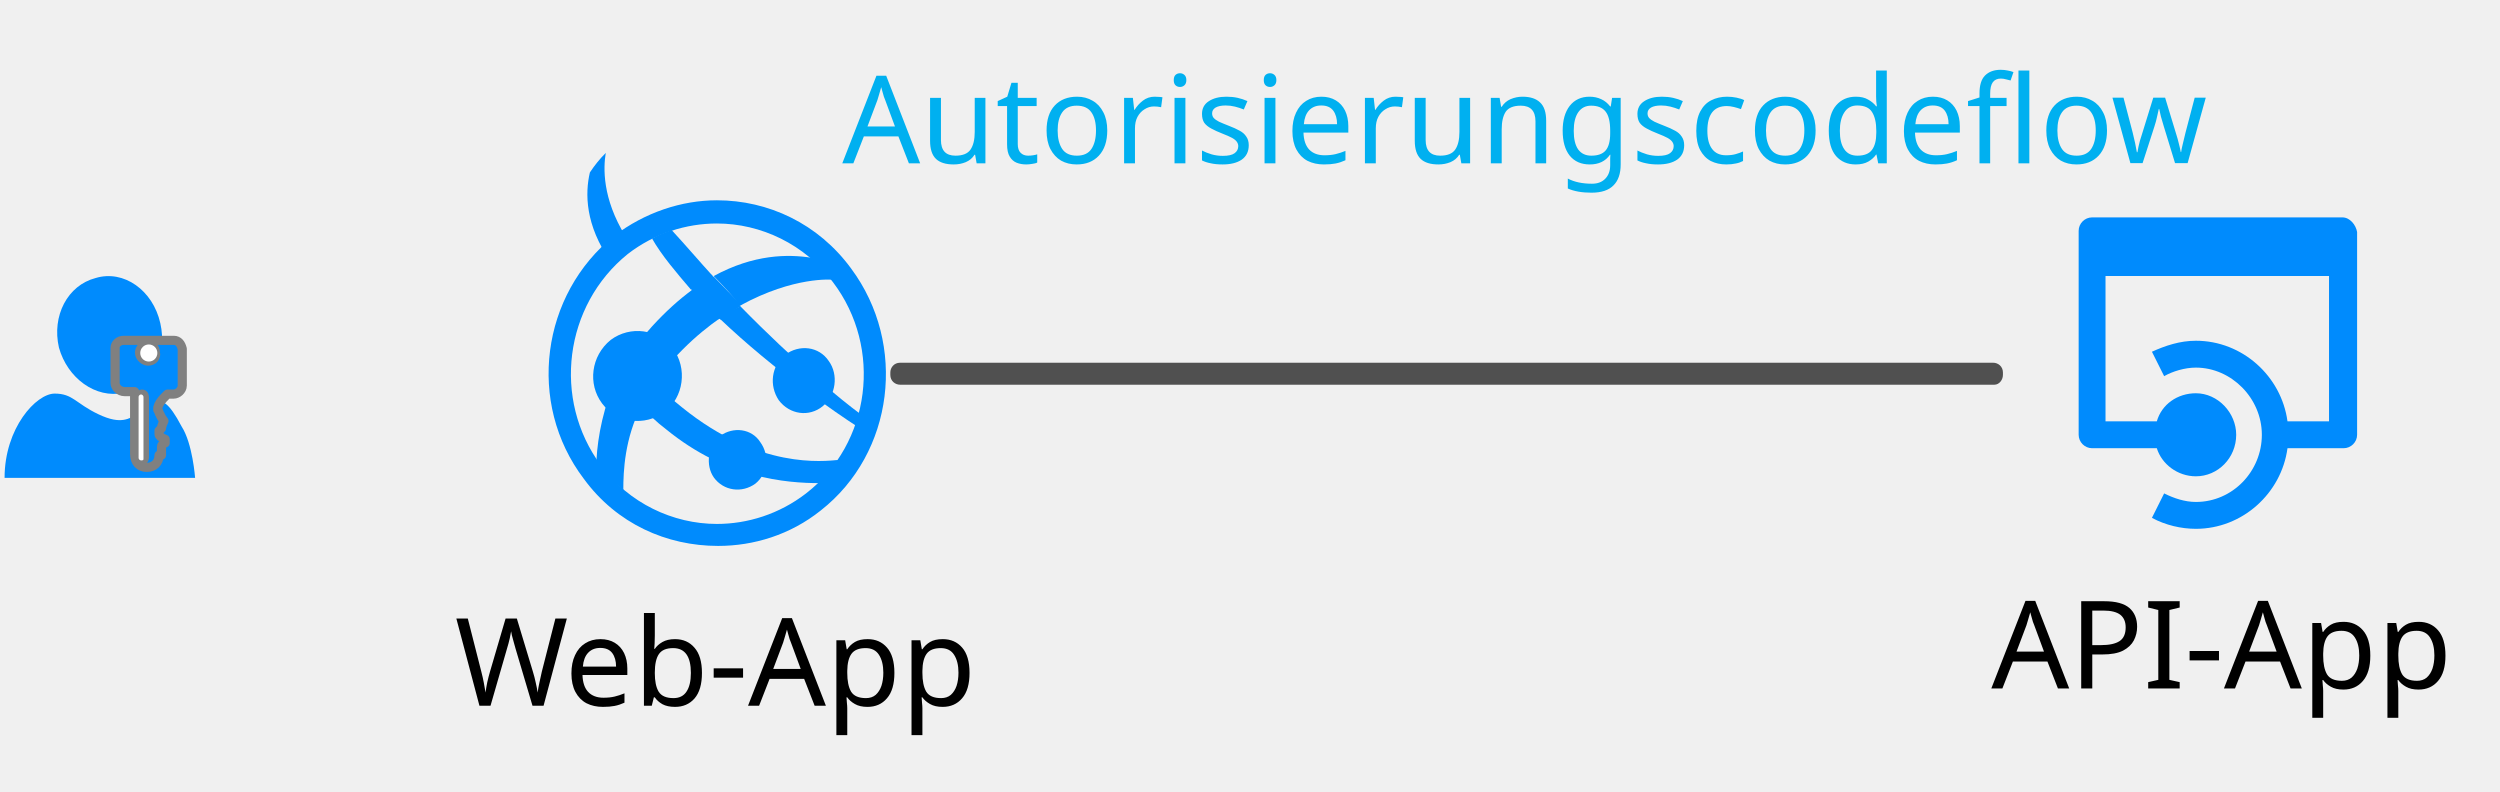
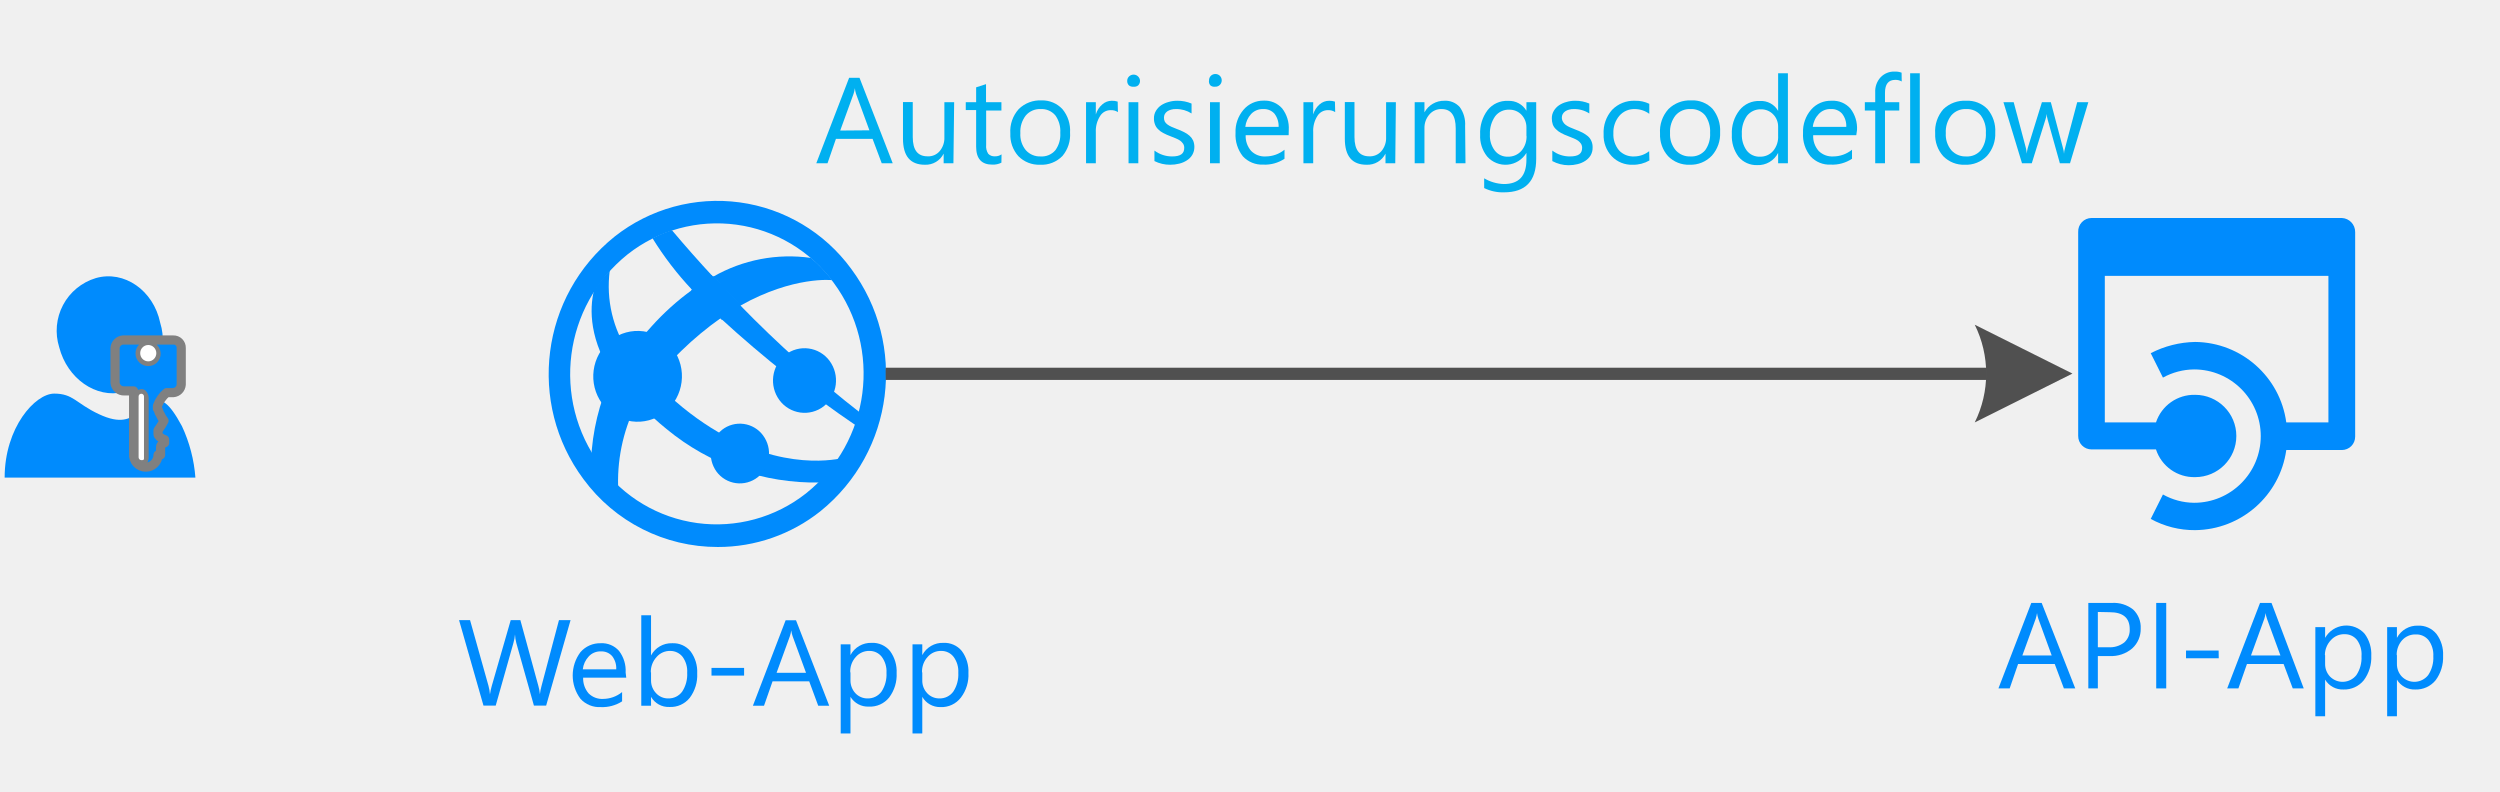
- <svg xmlns="http://www.w3.org/2000/svg" xmlns:ns1="http://schemas.microsoft.com/visio/2003/SVGExtensions/" version="1.1" x="0px" y="0px" width="204.7px" height="64.8px" viewBox="0 0 204.7 64.8" style="enable-background:new 0 0 204.7 64.8;" xml:space="preserve">
-   <style type="text/css">
- 	.st0{fill-rule:evenodd;clip-rule:evenodd;fill:#008BFD;}
- 	.st1{fill-rule:evenodd;clip-rule:evenodd;fill:#505050;}
- 	
- 		.st2{fill-rule:evenodd;clip-rule:evenodd;fill:#008BFD;stroke:#808080;stroke-width:0.75;stroke-linecap:round;stroke-linejoin:round;stroke-miterlimit:3;}
- 	.st3{fill-rule:evenodd;clip-rule:evenodd;fill:#FFFFFF;}
- 	.st4{fill:#505050;}
- 	.st5{fill:none;}
- 	.st6{font-family:'SegoeUI';}
- 	.st7{font-size:10px;}
- 	.st8{fill:#00B0F0;}
- 	.st9{display:none;}
- 	.st10{display:inline;}
- 	.st11{enable-background:new    ;}
- 	.st12{fill:#00B0F0;enable-background:new    ;}
- 	.st13{display:inline;fill:#505050;}
- </style>
-   <g id="shapes">
-     <g id="group1113-2_1_">
-       <g id="shape1114-3_1_">
-         <path class="st0" d="M66,40.4c-2.2,1.7-4.8,2.5-7.3,2.5c-3.6,0-7.2-1.7-9.5-4.8c-4-5.4-3-13.1,2.2-17.3c2.2-1.7,4.8-2.5,7.3-2.5     c3.6,0,7.2,1.7,9.5,4.8C72.3,28.5,71.3,36.3,66,40.4z M69.7,22c-2.7-3.7-6.8-5.6-11-5.6c-2.9,0-5.9,1-8.4,2.9     c-6,4.8-7.2,13.7-2.5,19.9c2.7,3.7,6.8,5.5,11,5.5c2.9,0,5.9-0.9,8.4-2.9C73.2,37.1,74.3,28.2,69.7,22z" />
+ <svg xmlns="http://www.w3.org/2000/svg" id="svg198" viewBox="0 0 204.71 64.78">
+   <defs>
+     <style>
+       .cls-1, .cls-6 {
+         fill: #008bfd;
+       }
+ 
+       .cls-2 {
+         isolation: isolate;
+       }
+ 
+       .cls-3, .cls-8 {
+         fill: none;
+       }
+ 
+       .cls-4 {
+         fill: #00b0f0;
+       }
+ 
+       .cls-5 {
+         fill: #505050;
+       }
+ 
+       .cls-6 {
+         stroke: gray;
+         stroke-linecap: round;
+         stroke-linejoin: round;
+         stroke-width: 0.75px;
+       }
+ 
+       .cls-7 {
+         fill: #fff;
+       }
+ 
+       .cls-8 {
+         stroke: #505050;
+         stroke-miterlimit: 10;
+       }
+     </style>
+   </defs>
+   <g id="group1113-2">
+     <g id="shape1114-3">
+       <path id="path21" class="cls-1" d="M66,40.4a11.81,11.81,0,0,1-16.84-2.29,12.56,12.56,0,0,1,2.24-17.29,11.82,11.82,0,0,1,16.84,2.3A12.54,12.54,0,0,1,66,40.4ZM69.69,22a13.57,13.57,0,0,0-19.36-2.63,14.43,14.43,0,0,0-2.55,19.87,13.62,13.62,0,0,0,11,5.55,13.45,13.45,0,0,0,8.39-2.92A14.44,14.44,0,0,0,69.69,22Z" />
+     </g>
+   </g>
+   <g id="group1115-5">
+     <g id="group1116-6">
+       <g id="group1117-7">
+         <g id="shape1118-8">
+           <path id="path33" class="cls-1" d="M52.06,33.18a17,17,0,0,1-2-2.35,18.28,18.28,0,0,0-1.66,6.88c.11.16.11.29.23.44a12.55,12.55,0,0,0,2,2.05A14.13,14.13,0,0,1,52.06,33.18Z" />
+         </g>
+       </g>
+       <g id="shape1119-10">
+         <path id="path39" class="cls-1" d="M56.67,23.74a21,21,0,0,0-3.33,3,15.71,15.71,0,0,0-1.61,2.05,15.42,15.42,0,0,0,1.9,2.46,16.32,16.32,0,0,1,2.2-2.56A26.47,26.47,0,0,1,59,26.06C58.16,25.3,57.38,24.53,56.67,23.74Z" />
+       </g>
+       <g id="group1120-12">
+         <g id="shape1121-13">
+           <path id="path46" class="cls-1" d="M68.14,22.94a12,12,0,0,0-1.73-1.82,12.53,12.53,0,0,0-8,1.53c.76.84,1.51,1.63,2.24,2.36C65,22.58,68.14,22.94,68.14,22.94Z" />
+         </g>
+       </g>
+       <g id="group1122-15">
+         <g id="shape1123-16">
+           <path id="path54" class="cls-1" d="M50.34,31a19.82,19.82,0,0,1,1.19-2.06,9.84,9.84,0,0,1-1.6-6.79,13.09,13.09,0,0,0-1.29,1.6C48.26,25.33,48.24,27.89,50.34,31Z" />
+         </g>
+       </g>
+       <g id="group1124-18">
+         <g id="shape1125-19">
+           <path id="path62" class="cls-1" d="M55.9,33.36a21.6,21.6,0,0,1-2.27-2.14,14.25,14.25,0,0,0-1.14,2,23.54,23.54,0,0,0,2.09,1.91,19.12,19.12,0,0,0,12.56,4.38,9,9,0,0,0,1.54-1.94C67.45,37.78,62.19,38.47,55.9,33.36Z" />
+         </g>
+       </g>
+       <g id="group1126-21">
+         <g id="shape1127-22">
+           <path id="path70" class="cls-1" d="M50.54,30.82a15.72,15.72,0,0,0,2,2.35,15.36,15.36,0,0,1,1.14-2,15.42,15.42,0,0,1-1.9-2.46A15.58,15.58,0,0,0,50.54,30.82Z" />
+         </g>
+       </g>
+       <g id="group1128-24">
+         <g id="shape1129-25">
+           <path id="path78" class="cls-1" d="M59,26.06a97,97,0,0,0,11.15,8.82,9.82,9.82,0,0,0,.33-1.05A95.51,95.51,0,0,1,60.61,25Q59.82,25.46,59,26.06Z" />
+         </g>
+       </g>
+       <g id="group1130-27">
+         <g id="shape1131-28">
+           <path id="path86" class="cls-1" d="M58.38,22.65q-1.65-1.77-3.36-3.8a10.05,10.05,0,0,0-1.59.66,26.3,26.3,0,0,0,3.24,4.22A17.22,17.22,0,0,1,58.38,22.65Z" />
+         </g>
+       </g>
+       <g id="shape1132-30">
+         <path id="path92" class="cls-1" d="M58.45,22.61a18.74,18.74,0,0,0-1.87,1.19c.72.78,1.45,1.59,2.25,2.35.57-.4,1.34-.88,1.87-1.18C60,24.24,59.21,23.45,58.45,22.61Z" />
+       </g>
+       <g id="shape1133-32">
+         <path id="path97" class="cls-1" d="M58.25,22.51a16.24,16.24,0,0,0-1.67,1.12c.72.79,1.74,1.81,2.54,2.57.57-.4,1.05-.8,1.58-1.11C60,24.37,59,23.34,58.25,22.51Z" />
      </g>
    </g>
-     <g id="group1117-7_1_" transform="translate(0.437248,3.2685E-13)">
-       <g id="shape1118-8_1_">
-         <path class="st0" d="M52.1,33.2c-0.8-0.8-1.4-1.6-2-2.4c-1.1,2.4-1.6,4.9-1.7,6.9c0.1,0.2,0.1,0.3,0.2,0.4c0.6,0.8,1.3,1.5,2,2     C50.6,38.6,50.7,35.9,52.1,33.2z" />
+     <g id="group1134-34">
+       <g id="shape1135-35">
+         <path id="path105" class="cls-1" d="M64.3,29.06a2.7,2.7,0,0,0-.48,3.7,2.56,2.56,0,0,0,3.63.51,2.72,2.72,0,0,0,.48-3.72A2.55,2.55,0,0,0,64.3,29.06Z" />
      </g>
    </g>
-     <g id="shape1119-10_1_" transform="translate(3.29213,-8.97695)">
-       <path class="st0" d="M53.4,32.7c-1.1,0.8-2.2,1.8-3.3,3c-0.6,0.7-1.2,1.3-1.6,2c0.5,0.8,1.1,1.6,1.9,2.5c0.6-0.9,1.3-1.7,2.2-2.6    c1.1-1.1,2.1-1.9,3.1-2.6C54.9,34.3,54.1,33.5,53.4,32.7z" />
-     </g>
-     <g id="group1120-12_1_" transform="translate(9.93516,-15.1958)">
-       <g id="shape1121-13_1_">
-         <path class="st0" d="M58.2,38.1c-0.5-0.7-1.1-1.3-1.7-1.8c-1.9-0.3-4.7-0.3-8,1.5c0.8,0.8,1.5,1.6,2.2,2.4     C55.1,37.8,58.2,38.1,58.2,38.1z" />
+     <g id="group1136-37">
+       <g id="shape1137-38">
+         <path id="path113" class="cls-1" d="M59.13,35.19a2.52,2.52,0,0,0-.45,3.44,2.37,2.37,0,0,0,3.36.45,2.49,2.49,0,0,0,.44-3.43A2.36,2.36,0,0,0,59.13,35.19Z" />
      </g>
    </g>
-     <g id="group1122-15_1_" transform="translate(1.10162E-13,-9.38012)">
-       <g id="shape1123-16_1_">
-         <path class="st0" d="M50,30.8c0.3-0.7,0.7-1.4,1.2-2.1c-1.9-3.1-1.8-5.6-1.6-6.8c-0.5,0.5-0.9,1-1.3,1.6     C47.9,25.2,47.9,27.8,50,30.8z" />
+     <g id="group1138-40">
+       <g id="shape1139-41">
+         <path id="path121" class="cls-1" d="M50,27.86a3.79,3.79,0,0,0-.68,5.21,3.58,3.58,0,0,0,5.1.7,3.8,3.8,0,0,0,.67-5.23A3.59,3.59,0,0,0,50,27.86Z" />
      </g>
    </g>
-     <g id="group1124-18_1_" transform="translate(4.05148,-0.740211)">
-       <g id="shape1125-19_1_">
-         <path class="st0" d="M51.8,34.1c-0.9-0.7-1.6-1.4-2.3-2.1c-0.5,0.7-0.8,1.3-1.1,2c0.6,0.6,1.3,1.3,2.1,1.9     c4.9,4,9.8,4.4,12.6,4.4c0.2,0,1-1.2,1.5-1.9C63.4,38.5,58.1,39.2,51.8,34.1z" />
+   </g>
+   <g id="shape1112-43">
+     <g id="text126" class="cls-2">
+       <path class="cls-1" d="M46.72,50.78l-2,7h-1l-1.44-5.12a3.19,3.19,0,0,1-.11-.71h0a3.32,3.32,0,0,1-.13.7l-1.45,5.13h-1l-2-7h.9L40,56.16a3.78,3.78,0,0,1,.12.7h0a5,5,0,0,1,.15-.7l1.55-5.38h.79l1.48,5.41a3.72,3.72,0,0,1,.12.66h0a4,4,0,0,1,.13-.67l1.43-5.4Z" />
+       <path class="cls-1" d="M51.28,55.49H47.75a1.87,1.87,0,0,0,.45,1.29,1.56,1.56,0,0,0,1.18.45,2.49,2.49,0,0,0,1.56-.56v.76a3,3,0,0,1-1.75.47,2.09,2.09,0,0,1-1.66-.68,3.19,3.19,0,0,1,0-3.82,2.12,2.12,0,0,1,1.65-.73,1.86,1.86,0,0,1,1.51.63,2.67,2.67,0,0,1,.54,1.77Zm-.82-.68a1.62,1.62,0,0,0-.33-1.08,1.14,1.14,0,0,0-.92-.39,1.28,1.28,0,0,0-1,.41,1.84,1.84,0,0,0-.49,1.06Z" />
+       <path class="cls-1" d="M53.31,57.06h0v.73h-.8V50.38h.8v3.29h0a1.89,1.89,0,0,1,1.73-1,1.83,1.83,0,0,1,1.51.67,2.8,2.8,0,0,1,.54,1.8,3.07,3.07,0,0,1-.61,2,2,2,0,0,1-1.67.75A1.65,1.65,0,0,1,53.31,57.06Zm0-2v.7a1.49,1.49,0,0,0,.41,1,1.32,1.32,0,0,0,1,.43,1.36,1.36,0,0,0,1.14-.56,2.56,2.56,0,0,0,.41-1.54,2,2,0,0,0-.38-1.31,1.28,1.28,0,0,0-1-.48,1.43,1.43,0,0,0-1.12.49A1.8,1.8,0,0,0,53.29,55.05Z" />
+       <path class="cls-1" d="M60.93,55.32H58.26v-.63h2.67Z" />
+       <path class="cls-1" d="M67.9,57.79H67l-.74-2h-3l-.7,2h-.91l2.68-7h.85ZM66,55.09l-1.1-3a2.53,2.53,0,0,1-.11-.47h0a2.53,2.53,0,0,1-.11.47l-1.09,3Z" />
+       <path class="cls-1" d="M69.64,57.06h0v3h-.8v-7.3h.8v.88h0a1.89,1.89,0,0,1,1.73-1,1.83,1.83,0,0,1,1.51.67,2.8,2.8,0,0,1,.54,1.8,3.07,3.07,0,0,1-.61,2,2,2,0,0,1-1.67.75A1.67,1.67,0,0,1,69.64,57.06Zm0-2v.7a1.53,1.53,0,0,0,.4,1,1.34,1.34,0,0,0,1,.43,1.36,1.36,0,0,0,1.14-.56,2.56,2.56,0,0,0,.41-1.54,2,2,0,0,0-.39-1.31,1.25,1.25,0,0,0-1-.48,1.42,1.42,0,0,0-1.12.49A1.75,1.75,0,0,0,69.62,55.05Z" />
+       <path class="cls-1" d="M75.52,57.06h0v3h-.8v-7.3h.8v.88h0a1.88,1.88,0,0,1,1.73-1,1.83,1.83,0,0,1,1.51.67,2.8,2.8,0,0,1,.54,1.8,3.07,3.07,0,0,1-.61,2A2,2,0,0,1,77,57.9,1.67,1.67,0,0,1,75.52,57.06Zm0-2v.7a1.48,1.48,0,0,0,.4,1,1.34,1.34,0,0,0,1,.43,1.36,1.36,0,0,0,1.14-.56,2.56,2.56,0,0,0,.41-1.54,2,2,0,0,0-.39-1.31,1.25,1.25,0,0,0-1-.48,1.42,1.42,0,0,0-1.12.49A1.75,1.75,0,0,0,75.5,55.05Z" />
+     </g>
+   </g>
+   <rect id="rect134" class="cls-3" x="65.1" y="0.37" width="114.21" height="20" />
+   <g id="text136" class="cls-2">
+     <path class="cls-4" d="M73.1,13.37h-.9l-.75-2h-3l-.69,2h-.92l2.69-7h.85Zm-1.91-2.7-1.1-3A2.18,2.18,0,0,1,70,7.22h0a2.74,2.74,0,0,1-.11.47l-1.09,3Z" />
+     <path class="cls-4" d="M78.07,13.37h-.8v-.79h0a1.64,1.64,0,0,1-1.54.91c-1.19,0-1.79-.71-1.79-2.13v-3h.8v2.86c0,1.06.4,1.58,1.21,1.58a1.21,1.21,0,0,0,1-.43,1.66,1.66,0,0,0,.38-1.13V8.37h.8Z" />
+     <path class="cls-4" d="M82,13.32a1.49,1.49,0,0,1-.75.16q-1.32,0-1.32-1.47v-3h-.85V8.37h.85V7.15l.81-.26V8.37H82v.68H80.75v2.82a1.12,1.12,0,0,0,.17.72.68.68,0,0,0,.56.21.88.88,0,0,0,.53-.16Z" />
+     <path class="cls-4" d="M85.16,13.49a2.37,2.37,0,0,1-1.77-.7,2.61,2.61,0,0,1-.66-1.86,2.7,2.7,0,0,1,.69-2,2.49,2.49,0,0,1,1.86-.71A2.25,2.25,0,0,1,87,8.94a2.73,2.73,0,0,1,.62,1.91A2.69,2.69,0,0,1,87,12.77,2.38,2.38,0,0,1,85.16,13.49Zm.06-4.56A1.52,1.52,0,0,0,84,9.45a2.15,2.15,0,0,0-.45,1.45A2,2,0,0,0,84,12.3a1.54,1.54,0,0,0,1.21.51,1.46,1.46,0,0,0,1.2-.5,2.16,2.16,0,0,0,.41-1.43,2.19,2.19,0,0,0-.41-1.44A1.47,1.47,0,0,0,85.22,8.93Z" />
+     <path class="cls-4" d="M91.54,9.18a1,1,0,0,0-.6-.16,1,1,0,0,0-.86.48,2.27,2.27,0,0,0-.35,1.32v2.55h-.8v-5h.8v1h0a1.72,1.72,0,0,1,.53-.82,1.16,1.16,0,0,1,.78-.3,1.43,1.43,0,0,1,.48.07Z" />
+     <path class="cls-4" d="M92.82,7.1A.53.53,0,0,1,92.45,7a.48.48,0,0,1-.15-.37.5.5,0,0,1,.15-.37.53.53,0,0,1,.37-.15.5.5,0,0,1,.37.15.51.51,0,0,1,0,.74A.5.5,0,0,1,92.82,7.1Zm.39,6.27h-.8v-5h.8Z" />
+     <path class="cls-4" d="M94.53,13.19v-.86a2.4,2.4,0,0,0,1.44.48c.7,0,1-.23,1-.7a.62.62,0,0,0-.09-.34,1.12,1.12,0,0,0-.24-.25,2,2,0,0,0-.36-.19l-.45-.18a4.55,4.55,0,0,1-.58-.26,1.53,1.53,0,0,1-.42-.31,1,1,0,0,1-.25-.38,1.28,1.28,0,0,1-.09-.5,1.15,1.15,0,0,1,.16-.62,1.45,1.45,0,0,1,.43-.46,2,2,0,0,1,.61-.27,2.44,2.44,0,0,1,.71-.1,2.91,2.91,0,0,1,1.17.23v.81a2.3,2.3,0,0,0-1.27-.36,1.32,1.32,0,0,0-.41.05,1,1,0,0,0-.31.14.69.69,0,0,0-.2.22.59.59,0,0,0-.07.29.67.67,0,0,0,.07.33.76.76,0,0,0,.21.23,1.69,1.69,0,0,0,.33.19l.44.18a4.9,4.9,0,0,1,.6.26,2,2,0,0,1,.45.3,1.24,1.24,0,0,1,.29.39,1.38,1.38,0,0,1,.1.52,1.26,1.26,0,0,1-.17.65,1.35,1.35,0,0,1-.44.45,2,2,0,0,1-.63.27,2.94,2.94,0,0,1-.74.09A2.82,2.82,0,0,1,94.53,13.19Z" />
+     <path class="cls-4" d="M99.49,7.1A.5.5,0,0,1,99.12,7,.48.48,0,0,1,99,6.58a.51.51,0,0,1,.52-.52.51.51,0,0,1,.37.15.53.53,0,0,1,0,.74A.51.51,0,0,1,99.49,7.1Zm.39,6.27h-.8v-5h.8Z" />
+     <path class="cls-4" d="M105.52,11.07H102a1.83,1.83,0,0,0,.45,1.29,1.54,1.54,0,0,0,1.18.45,2.45,2.45,0,0,0,1.55-.55V13a2.89,2.89,0,0,1-1.74.48,2.14,2.14,0,0,1-1.67-.68,2.83,2.83,0,0,1-.6-1.92,2.73,2.73,0,0,1,.66-1.9,2.12,2.12,0,0,1,1.64-.74,1.89,1.89,0,0,1,1.52.64,2.63,2.63,0,0,1,.54,1.76Zm-.82-.68a1.68,1.68,0,0,0-.34-1.08,1.15,1.15,0,0,0-.91-.38,1.31,1.31,0,0,0-1,.4,1.86,1.86,0,0,0-.48,1.06Z" />
+     <path class="cls-4" d="M109.33,9.18a1,1,0,0,0-.6-.16,1,1,0,0,0-.86.48,2.27,2.27,0,0,0-.34,1.32v2.55h-.8v-5h.8v1h0a1.71,1.71,0,0,1,.52-.82,1.18,1.18,0,0,1,.79-.3,1.41,1.41,0,0,1,.47.07Z" />
+     <path class="cls-4" d="M114.25,13.37h-.8v-.79h0a1.65,1.65,0,0,1-1.55.91c-1.19,0-1.78-.71-1.78-2.13v-3h.79v2.86c0,1.06.41,1.58,1.21,1.58a1.23,1.23,0,0,0,1-.43,1.66,1.66,0,0,0,.38-1.13V8.37h.8Z" />
+     <path class="cls-4" d="M120,13.37h-.8V10.52c0-1.06-.38-1.59-1.16-1.59a1.25,1.25,0,0,0-1,.45,1.64,1.64,0,0,0-.4,1.14v2.85h-.8v-5h.8V9.2h0a1.82,1.82,0,0,1,1.64-.95,1.55,1.55,0,0,1,1.26.53,2.38,2.38,0,0,1,.43,1.53Z" />
+     <path class="cls-4" d="M125.79,13c0,1.84-.88,2.75-2.64,2.75a3.45,3.45,0,0,1-1.62-.35v-.8a3.35,3.35,0,0,0,1.61.47c1.23,0,1.85-.65,1.85-2v-.55h0a2,2,0,0,1-3.22.29,2.65,2.65,0,0,1-.57-1.79,3.08,3.08,0,0,1,.61-2,2,2,0,0,1,1.68-.76,1.64,1.64,0,0,1,1.5.81h0V8.37h.8Zm-.8-1.86v-.74a1.49,1.49,0,0,0-.4-1,1.35,1.35,0,0,0-1-.42,1.39,1.39,0,0,0-1.16.54A2.4,2.4,0,0,0,122,11a2,2,0,0,0,.4,1.33,1.29,1.29,0,0,0,1.07.5,1.42,1.42,0,0,0,1.1-.47A1.8,1.8,0,0,0,125,11.11Z" />
+     <path class="cls-4" d="M127.11,13.19v-.86a2.35,2.35,0,0,0,1.44.48c.7,0,1-.23,1-.7a.62.62,0,0,0-.09-.34,1.12,1.12,0,0,0-.24-.25,2,2,0,0,0-.36-.19l-.45-.18a4,4,0,0,1-.58-.26,1.53,1.53,0,0,1-.42-.31,1,1,0,0,1-.26-.38,1.5,1.5,0,0,1-.08-.5,1.15,1.15,0,0,1,.16-.62,1.45,1.45,0,0,1,.43-.46,2,2,0,0,1,.61-.27,2.44,2.44,0,0,1,.71-.1,2.86,2.86,0,0,1,1.16.23v.81a2.25,2.25,0,0,0-1.27-.36,1.25,1.25,0,0,0-.4.05,1,1,0,0,0-.31.14.69.69,0,0,0-.2.22.59.59,0,0,0-.07.29A.67.67,0,0,0,128,10a.76.76,0,0,0,.21.23,1.69,1.69,0,0,0,.33.19l.44.18a5.68,5.68,0,0,1,.6.26,2.52,2.52,0,0,1,.45.3,1.08,1.08,0,0,1,.28.39,1.21,1.21,0,0,1,.1.52,1.25,1.25,0,0,1-.16.65,1.45,1.45,0,0,1-.44.45,2,2,0,0,1-.63.27,2.94,2.94,0,0,1-.74.09A2.82,2.82,0,0,1,127.11,13.19Z" />
+     <path class="cls-4" d="M135.06,13.14a2.6,2.6,0,0,1-1.36.35,2.25,2.25,0,0,1-1.73-.7,2.5,2.5,0,0,1-.66-1.8A2.78,2.78,0,0,1,132,9a2.47,2.47,0,0,1,1.89-.75,2.51,2.51,0,0,1,1.16.25v.82a2,2,0,0,0-1.19-.39,1.61,1.61,0,0,0-1.26.55,2.09,2.09,0,0,0-.49,1.44,2,2,0,0,0,.46,1.39,1.58,1.58,0,0,0,1.24.5,2,2,0,0,0,1.23-.43Z" />
+     <path class="cls-4" d="M138.36,13.49a2.34,2.34,0,0,1-1.77-.7,2.61,2.61,0,0,1-.66-1.86,2.7,2.7,0,0,1,.69-2,2.49,2.49,0,0,1,1.86-.71,2.25,2.25,0,0,1,1.75.69,2.78,2.78,0,0,1,.62,1.91,2.69,2.69,0,0,1-.67,1.92A2.38,2.38,0,0,1,138.36,13.49Zm.06-4.56a1.52,1.52,0,0,0-1.22.52,2.15,2.15,0,0,0-.45,1.45,2,2,0,0,0,.46,1.4,1.53,1.53,0,0,0,1.21.51,1.46,1.46,0,0,0,1.2-.5,2.21,2.21,0,0,0,.41-1.43,2.25,2.25,0,0,0-.41-1.44A1.47,1.47,0,0,0,138.42,8.93Z" />
+     <path class="cls-4" d="M146.4,13.37h-.8v-.85h0a1.84,1.84,0,0,1-1.72,1,1.9,1.9,0,0,1-1.51-.67,2.8,2.8,0,0,1-.56-1.83,3,3,0,0,1,.63-2,2,2,0,0,1,1.66-.75,1.6,1.6,0,0,1,1.5.81h0V6h.8Zm-.8-2.26v-.74a1.41,1.41,0,0,0-.4-1,1.36,1.36,0,0,0-1-.42,1.41,1.41,0,0,0-1.15.53,2.38,2.38,0,0,0-.42,1.49,2.16,2.16,0,0,0,.4,1.36,1.31,1.31,0,0,0,1.09.5,1.37,1.37,0,0,0,1.08-.48A1.79,1.79,0,0,0,145.6,11.11Z" />
+     <path class="cls-4" d="M152,11.07h-3.53a1.83,1.83,0,0,0,.45,1.29,1.56,1.56,0,0,0,1.18.45,2.45,2.45,0,0,0,1.55-.55V13a2.89,2.89,0,0,1-1.74.48,2.1,2.1,0,0,1-1.66-.68,2.78,2.78,0,0,1-.61-1.92,2.73,2.73,0,0,1,.66-1.9A2.12,2.12,0,0,1,150,8.25a1.89,1.89,0,0,1,1.52.64,2.63,2.63,0,0,1,.54,1.76Zm-.82-.68a1.62,1.62,0,0,0-.34-1.08,1.13,1.13,0,0,0-.91-.38,1.28,1.28,0,0,0-1,.4,1.81,1.81,0,0,0-.49,1.06Z" />
+     <path class="cls-4" d="M155.72,6.67a1,1,0,0,0-.53-.13c-.56,0-.84.35-.84,1.06v.77h1.17v.68h-1.17v4.32h-.8V9.05h-.85V8.37h.85V7.56A1.69,1.69,0,0,1,154,6.32a1.51,1.51,0,0,1,1.13-.46,1.53,1.53,0,0,1,.58.09Zm1.48,6.7h-.79V6h.79Z" />
+     <path class="cls-4" d="M160.89,13.49a2.34,2.34,0,0,1-1.77-.7,2.61,2.61,0,0,1-.66-1.86,2.74,2.74,0,0,1,.68-2A2.49,2.49,0,0,1,161,8.25a2.25,2.25,0,0,1,1.75.69,2.73,2.73,0,0,1,.63,1.91,2.7,2.7,0,0,1-.68,1.92A2.36,2.36,0,0,1,160.89,13.49ZM161,8.93a1.51,1.51,0,0,0-1.22.52,2.15,2.15,0,0,0-.45,1.45,2,2,0,0,0,.45,1.4,1.55,1.55,0,0,0,1.22.51,1.45,1.45,0,0,0,1.19-.5,2.16,2.16,0,0,0,.42-1.43,2.19,2.19,0,0,0-.42-1.44A1.46,1.46,0,0,0,161,8.93Z" />
+     <path class="cls-4" d="M171,8.37l-1.5,5h-.83l-1-3.58a2.1,2.1,0,0,1-.08-.46h0a2.08,2.08,0,0,1-.1.45l-1.12,3.59h-.8l-1.52-5h.84l1,3.76a3.07,3.07,0,0,1,.07.45h0a2.78,2.78,0,0,1,.08-.46l1.16-3.75h.73l1,3.77a2.29,2.29,0,0,1,.08.45h0a1.65,1.65,0,0,1,.08-.45l1-3.77Z" />
+   </g>
+   <path id="path143" class="cls-1" d="M191.76,17.85h-20.5A1.1,1.1,0,0,0,170.17,19V35.7a1.09,1.09,0,0,0,1.09,1.1h5.28a3.29,3.29,0,0,0,3.21,2.27,3.37,3.37,0,0,0,0-6.74,3.29,3.29,0,0,0-3.21,2.26h-4.19v-12h18.31v12h-3.45A7.61,7.61,0,0,0,179.75,28a8.25,8.25,0,0,0-3.64.92l1,2a5.39,5.39,0,0,1,2.55-.67,5.46,5.46,0,0,1,0,10.92,5.28,5.28,0,0,1-2.55-.68l-1,2a7.4,7.4,0,0,0,3.64.92,7.61,7.61,0,0,0,7.46-6.56h4.55a1.09,1.09,0,0,0,1.09-1.1V19A1.14,1.14,0,0,0,191.76,17.85Z" />
+   <g id="text145" class="cls-2">
+     <path class="cls-1" d="M169.93,56.37H169l-.75-2h-3l-.69,2h-.92l2.69-7h.85ZM168,53.67l-1.09-3a2.18,2.18,0,0,1-.11-.47h0a3,3,0,0,1-.11.47l-1.09,3Z" />
+     <path class="cls-1" d="M171.78,53.72v2.65H171v-7h1.93a2.55,2.55,0,0,1,1.74.54,2,2,0,0,1,.62,1.55,2.13,2.13,0,0,1-.69,1.63,2.64,2.64,0,0,1-1.85.63Zm0-3.61V53h.86a1.92,1.92,0,0,0,1.3-.39,1.36,1.36,0,0,0,.45-1.09c0-.93-.55-1.39-1.64-1.39Z" />
+     <path class="cls-1" d="M177.38,56.37h-.82v-7h.82Z" />
+     <path class="cls-1" d="M181.68,53.9H179v-.63h2.67Z" />
+     <path class="cls-1" d="M188.64,56.37h-.9l-.75-2h-3l-.7,2h-.92l2.69-7H186Zm-1.91-2.7-1.1-3a2.18,2.18,0,0,1-.11-.47h0a3,3,0,0,1-.11.47l-1.09,3Z" />
+     <path class="cls-1" d="M190.39,55.65h0v3h-.8v-7.3h.8v.88h0a2,2,0,0,1,3.24-.33,2.8,2.8,0,0,1,.54,1.8,3.13,3.13,0,0,1-.61,2,2.06,2.06,0,0,1-1.67.76A1.67,1.67,0,0,1,190.39,55.65Zm0-2v.7a1.48,1.48,0,0,0,.4,1.05,1.44,1.44,0,0,0,2.16-.12,2.55,2.55,0,0,0,.42-1.55A2,2,0,0,0,193,52.4a1.26,1.26,0,0,0-1-.47,1.44,1.44,0,0,0-1.13.48A1.79,1.79,0,0,0,190.37,53.63Z" />
+     <path class="cls-1" d="M196.27,55.65h0v3h-.8v-7.3h.8v.88h0a1.88,1.88,0,0,1,1.73-1,1.84,1.84,0,0,1,1.5.67,2.74,2.74,0,0,1,.55,1.8,3.13,3.13,0,0,1-.61,2,2.06,2.06,0,0,1-1.67.76A1.67,1.67,0,0,1,196.27,55.65Zm0-2v.7a1.48,1.48,0,0,0,.4,1.05,1.44,1.44,0,0,0,2.16-.12,2.55,2.55,0,0,0,.42-1.55,2,2,0,0,0-.39-1.31,1.27,1.27,0,0,0-1.05-.47,1.44,1.44,0,0,0-1.12.48A1.79,1.79,0,0,0,196.25,53.63Z" />
+   </g>
+   <g id="shape1142-51">
+     <g id="use7">
+       <g id="lend5">
+         <path id="path4" class="cls-5" d="M161.7,26.59l8,4-8,4a9,9,0,0,0,0-8" />
      </g>
    </g>
-     <g id="group1126-21_1_" transform="translate(2.10339,-7.03041)">
-       <g id="shape1127-22_1_">
-         <path class="st0" d="M48.4,37.9c0.5,0.8,1.2,1.5,2,2.3c0.3-0.6,0.7-1.3,1.1-1.9c-0.8-0.9-1.4-1.7-1.9-2.5     C49.2,36.5,48.8,37.2,48.4,37.9z" />
-       </g>
-     </g>
-     <g id="group1128-24_1_" transform="translate(10.5195,-5.3233)">
-       <g id="shape1129-25_1_">
-         <path class="st0" d="M48.4,31.4c4.5,4.3,9.8,7.9,11.2,8.8c0.1-0.3,0.2-0.7,0.3-1c-1.5-1.1-5.3-4.2-9.8-8.8     C49.6,30.6,49,31,48.4,31.4z" />
-       </g>
-     </g>
-     <g id="group1130-27_1_" transform="translate(4.98729,-16.4714)">
-       <g id="shape1131-28_1_">
-         <path class="st0" d="M53.4,39.1c-1.1-1.2-2.2-2.5-3.4-3.8c-0.5,0.2-1.1,0.4-1.6,0.7c0.8,1.4,2,2.8,3.2,4.2     C52.3,39.8,52.8,39.4,53.4,39.1z" />
-       </g>
-     </g>
-     <g id="shape1132-30_1_" transform="translate(8.13763,-14.0503)">
-       <path class="st0" d="M50.3,36.7c-0.6,0.3-1.3,0.8-1.9,1.2c0.7,0.8,1.5,1.6,2.3,2.3c0.6-0.4,1.3-0.9,1.9-1.2    C51.8,38.3,51.1,37.5,50.3,36.7z" />
-     </g>
-     <g id="shape1133-32_1_" transform="translate(8.1369,-14.0039)">
-       <path class="st0" d="M50.1,36.5c-0.6,0.3-1.1,0.7-1.7,1.1c0.7,0.8,1.7,1.8,2.5,2.6c0.6-0.4,1-0.8,1.6-1.1    C51.8,38.4,50.9,37.3,50.1,36.5z" />
-     </g>
-     <g id="group1134-34_1_" transform="translate(14.8617,-6.23662)">
-       <g id="shape1135-35_1_">
-         <path class="st0" d="M49.4,35.3c-1.1,0.9-1.3,2.5-0.5,3.7c0.9,1.2,2.5,1.4,3.6,0.5c1.1-0.9,1.3-2.6,0.5-3.7     C52.2,34.6,50.6,34.4,49.4,35.3z" />
-       </g>
-     </g>
-     <g id="group1136-37_1_" transform="translate(9.65099,-2.13163E-13)">
-       <g id="shape1137-38_1_">
-         <path class="st0" d="M49.3,35.7c-1,0.8-1.2,2.4-0.5,3.4c0.8,1.1,2.3,1.3,3.4,0.5c1-0.8,1.2-2.3,0.4-3.4     C51.9,35.1,50.4,34.9,49.3,35.7z" />
-       </g>
-     </g>
-     <g id="group1138-40_1_" transform="translate(0,-5.36433)">
-       <g id="shape1139-41_1_">
-         <path class="st0" d="M50,33.2c-1.6,1.3-1.9,3.6-0.7,5.2c1.2,1.6,3.5,1.9,5.1,0.7s1.9-3.6,0.7-5.2C53.9,32.3,51.6,32,50,33.2z" />
-       </g>
-     </g>
-     <path class="st0" d="M191.8,17.8h-20.5c-0.6,0-1.1,0.5-1.1,1.1v16.7c0,0.6,0.5,1.1,1.1,1.1h5.3c0.4,1.3,1.7,2.3,3.2,2.3   c1.8,0,3.3-1.5,3.3-3.4c0-1.8-1.5-3.4-3.3-3.4c-1.5,0-2.8,0.9-3.2,2.3h-4.2V22.6h18.3v11.9h-3.4c-0.5-3.7-3.7-6.6-7.5-6.6   c-1.3,0-2.5,0.4-3.6,0.9l1,2c0.7-0.4,1.7-0.7,2.6-0.7c2.9,0,5.4,2.5,5.4,5.5c0,3-2.4,5.5-5.4,5.5c-0.9,0-1.8-0.3-2.6-0.7l-1,2   c1.1,0.6,2.4,0.9,3.6,0.9c3.8,0,7-2.9,7.5-6.6h4.6c0.6,0,1.1-0.5,1.1-1.1V19C192.9,18.4,192.4,17.8,191.8,17.8z" />
-     <g id="shape1142-51_1_" transform="translate(73.5133,-41.2635)">
-       <g transform="scale(-2.68,-2.68) ">
-         <g id="lend5_1_">
-           <path class="st1" d="M88.2,67.9l8,4l-8,4C89.5,73.3,89.5,70.4,88.2,67.9" />
-         </g>
-       </g>
-     </g>
-     <g id="group1143-57_1_" transform="translate(0.375,-25.6729)">
-       <g id="group1144-58_1_">
-         <g id="group1145-59_1_">
-           <g id="group1146-60_1_" transform="translate(3.8518,-6.4617)">
-             <g id="shape1147-61_1_">
-               <path class="st0" d="M3.6,54.9c-2.3,0.6-3.6,3.1-3,5.7c0.7,2.5,3,4.2,5.3,3.7c2.3-0.6,3.6-3.1,3-5.7        C8.3,55.9,5.9,54.2,3.6,54.9z" />
-             </g>
-           </g>
-           <g id="group1148-63_1_">
-             <g id="shape1149-64_1_">
-               <path class="st0" d="M12.4,58.5c-0.4,0-0.9,0.8-1.5,1.1c-0.7,0.3-1.3,0.9-3.2,0c-1.9-0.9-2.1-1.7-3.6-1.7        c-1.5,0-4.1,2.8-4.1,6.9h15.6c0,0-0.2-2.8-1.1-4.2C13.4,58.5,12.9,58.5,12.4,58.5z" />
-             </g>
+   </g>
+   <g id="group1143-57">
+     <g id="group1144-58">
+       <g id="group1145-59">
+         <g id="group1146-60">
+           <g id="shape1147-61">
+             <path id="path163" class="cls-1" d="M7.85,22.77a4.5,4.5,0,0,0-3,5.67c.66,2.55,3,4.21,5.27,3.66a4.49,4.49,0,0,0,3-5.66C12.57,23.77,10.16,22.11,7.85,22.77Z" />
          </g>
        </g>
-       </g>
-       <g id="group1150-66_1_" transform="translate(9.0485,-0.85947)">
-         <g id="shape1151-67_1_">
-           <path class="st2" d="M4.8,54.4H0.7C0.3,54.4,0,54.7,0,55v2.9c0,0.3,0.3,0.7,0.8,0.7h0.8v5.1c0,0.7,0.4,1.1,1,1.1s1-0.4,1-1      c0.1,0,0.2,0,0.2,0s0-0.5,0-0.7c0-0.2,0.3-0.3,0.3-0.3v-0.3c-0.3-0.1-0.5-0.3-0.5-0.4v-0.3c0.1-0.1,0.2-0.2,0.2-0.2      C3.8,61.4,4,61,4,61s-0.3-0.4-0.3-0.5c-0.1-0.1-0.1-0.3-0.2-0.4v-0.2c0.1-0.5,0.8-1.1,0.8-1.1h0.5c0.3,0,0.7-0.3,0.7-0.7v-3      C5.4,54.7,5.2,54.4,4.8,54.4z M2.4,63.9c0,0.2,0,0.3-0.2,0.3C2,64.2,2,64,2,63.9v-4.8c0-0.2,0.1-0.3,0.2-0.3      c0.2,0,0.2,0.2,0.2,0.3V63.9z M2.7,56.1c-0.3,0-0.7-0.3-0.7-0.7c0-0.3,0.3-0.7,0.7-0.7c0.3,0,0.6,0.3,0.6,0.7      C3.4,55.8,3.1,56.1,2.7,56.1z" />
-         </g>
-         <g id="shape1152-69_1_" transform="translate(1.92482,-0.570755)">
-           <path class="st3" d="M0.2,64.8c-0.1,0-0.2-0.1-0.2-0.2v-5c0-0.1,0.1-0.2,0.2-0.2s0.2,0.1,0.2,0.2v5.1      C0.4,64.8,0.3,64.8,0.2,64.8z" />
-         </g>
-         <g id="shape1153-71_1_" transform="translate(2.05993,-8.66317)">
-           <ellipse class="st3" cx="0.7" cy="64.1" rx="0.7" ry="0.7" />
-         </g>
-       </g>
-     </g>
-     <path class="st4" d="M163.3,31.5H73.7c-0.4,0-0.8-0.3-0.8-0.8v-0.2c0-0.4,0.3-0.8,0.8-0.8h89.5c0.4,0,0.8,0.3,0.8,0.8v0.2   C164,31.1,163.7,31.5,163.3,31.5z" />
-   </g>
-   <g id="text">
-     <rect x="65.1" y="0.4" class="st5" width="114.2" height="20" />
-     <text transform="matrix(1 0 0 1 37.2411 57.7861)">
-       <tspan x="0" y="0" class="st6 st7">W</tspan>
-       <tspan x="9" y="0" class="st6 st7">eb-App</tspan>
-     </text>
-     <text transform="matrix(1 0 0 1 163.0499 56.369)" class="st6 st7">API-App</text>
-     <text transform="matrix(1 0 0 1 68.9668 13.371)" class="st8 st6 st7">Autorisierungscodeflow</text>
-   </g>
-   <g id="src" class="st9">
-     <g class="st10">
-       <g id="group1112-1" transform="translate(43.141,-20.0036)">
-         <g id="group1113-2">
-           <g id="shape1114-3">
-             <path class="st0" d="M22.9,60.4c-2.2,1.7-4.8,2.5-7.3,2.5c-3.6,0-7.2-1.7-9.6-4.8C2,52.7,3,45,8.3,40.8       c2.2-1.7,4.8-2.5,7.3-2.5c3.6,0,7.2,1.7,9.5,4.8C29.2,48.5,28.2,56.3,22.9,60.4z M26.6,42c-2.7-3.7-6.8-5.6-11-5.6       c-2.9,0-5.9,1-8.4,2.9C1.2,44.1,0,53,4.6,59.2c2.7,3.7,6.8,5.5,11,5.5c2.9,0,5.9-0.9,8.4-2.9C30,57.1,31.2,48.2,26.6,42z" />
-           </g>
-         </g>
-         <g id="group1115-5" transform="translate(4.95554,-4.39536)">
-           <g id="group1116-6" transform="translate(0.341805,-0.176482)">
-             <g id="group1117-7" transform="translate(0.437248,3.2685E-13)">
-               <g id="shape1118-8">
-                 <path class="st0" d="M3.6,57.8c-0.8-0.8-1.4-1.6-2-2.3c-1.1,2.4-1.6,4.9-1.7,6.9c0.1,0.2,0.1,0.3,0.2,0.4         c0.6,0.8,1.3,1.5,2,2C2.1,63.2,2.3,60.5,3.6,57.8z" />
-               </g>
-             </g>
-             <g id="shape1119-10" transform="translate(3.29213,-8.97695)">
-               <path class="st0" d="M4.9,57.3c-1.1,0.8-2.2,1.8-3.3,3c-0.6,0.7-1.1,1.3-1.6,2c0.5,0.8,1.1,1.6,1.9,2.5        c0.6-0.9,1.3-1.7,2.2-2.6c1.1-1.1,2.2-1.9,3.1-2.6C6.4,58.8,5.7,58.1,4.9,57.3z" />
-             </g>
-             <g id="group1120-12" transform="translate(9.93516,-15.1958)">
-               <g id="shape1121-13">
-                 <path class="st0" d="M9.8,62.7C9.3,62,8.7,61.4,8,60.9c-1.9-0.3-4.7-0.3-8,1.5c0.8,0.8,1.5,1.6,2.2,2.4         C6.6,62.3,9.8,62.7,9.8,62.7z" />
-               </g>
-             </g>
-             <g id="group1122-15" transform="translate(1.10162E-13,-9.38012)">
-               <g id="shape1123-16">
-                 <path class="st0" d="M2.1,64.8c0.3-0.7,0.7-1.4,1.2-2.1c-1.9-3.1-1.8-5.6-1.6-6.8c-0.5,0.5-0.9,1-1.3,1.6         C0,59.1,0,61.7,2.1,64.8z" />
-               </g>
-             </g>
-             <g id="group1124-18" transform="translate(4.05148,-0.740211)">
-               <g id="shape1125-19">
-                 <path class="st0" d="M3.4,58.7c-0.9-0.7-1.6-1.4-2.3-2.1c-0.5,0.7-0.8,1.3-1.1,2c0.6,0.6,1.3,1.3,2.1,1.9         c4.9,4,9.8,4.4,12.6,4.4c0.2,0,1-1.2,1.5-1.9C15,63.1,9.7,63.8,3.4,58.7z" />
-               </g>
-             </g>
-             <g id="group1126-21" transform="translate(2.10339,-7.03041)">
-               <g id="shape1127-22">
-                 <path class="st0" d="M0,62.4c0.5,0.8,1.1,1.5,2,2.3c0.3-0.6,0.7-1.3,1.1-1.9c-0.8-0.9-1.4-1.7-1.9-2.5         C0.7,61,0.3,61.8,0,62.4z" />
-               </g>
-             </g>
-             <g id="group1128-24" transform="translate(10.5195,-5.3233)">
-               <g id="shape1129-25">
-                 <path class="st0" d="M0,56c4.5,4.3,9.8,7.9,11.1,8.8c0.1-0.3,0.2-0.7,0.3-1c-1.4-1.1-5.3-4.2-9.8-8.8C1.1,55.2,0.6,55.6,0,56         z" />
-               </g>
-             </g>
-             <g id="group1130-27" transform="translate(4.98729,-16.4714)">
-               <g id="shape1131-28">
-                 <path class="st0" d="M5,63.7c-1.1-1.2-2.2-2.5-3.4-3.8C1,60.1,0.5,60.3,0,60.6c0.8,1.4,2,2.8,3.2,4.2C3.8,64.4,4.4,64,5,63.7         z" />
-               </g>
-             </g>
-             <g id="shape1132-30" transform="translate(8.13763,-14.0503)">
-               <path class="st0" d="M1.9,61.2C1.3,61.5,0.6,62,0,62.4c0.7,0.8,1.5,1.6,2.3,2.3c0.6-0.4,1.3-0.9,1.9-1.2        C3.4,62.9,2.6,62.1,1.9,61.2z" />
-             </g>
-             <g id="shape1133-32" transform="translate(8.1369,-14.0039)">
-               <path class="st0" d="M1.7,61.1c-0.6,0.3-1.1,0.7-1.7,1.1C0.7,63,1.7,64,2.5,64.8c0.6-0.4,1-0.8,1.6-1.1        C3.4,63,2.4,61.9,1.7,61.1z" />
-             </g>
-           </g>
-           <g id="group1134-34" transform="translate(14.8617,-6.23662)">
-             <g id="shape1135-35">
-               <path class="st0" d="M1.3,59.7c-1.1,0.9-1.3,2.5-0.5,3.7c0.9,1.2,2.5,1.4,3.6,0.5C5.6,63,5.8,61.3,5,60.2        C4.1,59,2.5,58.8,1.3,59.7z" />
-             </g>
-           </g>
-           <g id="group1136-37" transform="translate(9.65099,-2.13163E-13)">
-             <g id="shape1137-38">
-               <path class="st0" d="M1.2,60.1c-1,0.8-1.2,2.4-0.4,3.4c0.8,1.1,2.3,1.3,3.4,0.5c1-0.8,1.2-2.3,0.4-3.4        C3.8,59.5,2.3,59.3,1.2,60.1z" />
-             </g>
-           </g>
-           <g id="group1138-40" transform="translate(0,-5.36433)">
-             <g id="shape1139-41">
-               <path class="st0" d="M1.9,57.6c-1.6,1.3-1.9,3.6-0.7,5.2c1.2,1.6,3.5,1.9,5.1,0.7S8.2,60,7,58.3C5.8,56.7,3.5,56.4,1.9,57.6z" />
-             </g>
-           </g>
-         </g>
-         <g id="shape1112-43">
-           <text transform="matrix(1 0 0 1 -5.1098 77.79)" class="st11">
-             <tspan x="0" y="0" class="st6 st7">W</tspan>
-             <tspan x="9" y="0" class="st6 st7">eb-App</tspan>
-             <ns1:paragraph ns1:horizAlign="1" />
-             <ns1:tabList />
-           </text>
-         </g>
-       </g>
-       <g id="shape1140-45" transform="translate(65.0994,-44.409)">
-         <rect x="0" y="44.8" class="st5" width="114.2" height="20" />
-         <text transform="matrix(1 0 0 1 4.3202 57.78)" class="st12 st6 st7">Autorisierungscodeflow<ns1:paragraph ns1:horizAlign="1" />
-           <ns1:tabList />
-         </text>
-       </g>
-       <g id="shape1141-48" transform="translate(170.17,-21.421)">
-         <path class="st0" d="M21.6,39.3H1.1c-0.6,0-1.1,0.5-1.1,1.1v16.7c0,0.6,0.5,1.1,1.1,1.1h5.3c0.4,1.3,1.7,2.3,3.2,2.3     c1.8,0,3.3-1.5,3.3-3.4s-1.5-3.4-3.3-3.4c-1.5,0-2.8,0.9-3.2,2.3H2.2V44.1h18.3V56H17c-0.5-3.7-3.7-6.6-7.5-6.6     c-1.3,0-2.5,0.4-3.6,0.9l1,2c0.7-0.4,1.7-0.7,2.6-0.7c2.9,0,5.4,2.5,5.4,5.5c0,3-2.4,5.5-5.4,5.5c-0.9,0-1.8-0.3-2.6-0.7l-1,2     c1.1,0.6,2.4,0.9,3.6,0.9c3.8,0,7-2.9,7.5-6.6h4.5c0.6,0,1.1-0.5,1.1-1.1V40.4C22.7,39.8,22.2,39.3,21.6,39.3z" />
-         <text transform="matrix(1 0 0 1 -6.4898 77.79)" class="st11 st6 st7">API-App<ns1:paragraph ns1:horizAlign="1" />
-           <ns1:tabList />
-         </text>
-       </g>
-       <g id="shape1142-51" transform="translate(73.5133,-41.2635)">
-         <g transform="scale(-2.68,-2.68) ">
-           <g id="lend5">
-             <path class="st1" d="M88.2,67.9l8,4l-8,4C89.5,73.3,89.5,70.4,88.2,67.9" />
-           </g>
-         </g>
-       </g>
-       <g id="group1143-57" transform="translate(0.375,-25.6729)">
-         <g id="group1144-58">
-           <g id="group1145-59">
-             <g id="group1146-60" transform="translate(3.8518,-6.4617)">
-               <g id="shape1147-61">
-                 <path class="st0" d="M3.6,54.9c-2.3,0.6-3.6,3.1-3,5.7c0.7,2.5,3,4.2,5.3,3.7c2.3-0.6,3.6-3.1,3-5.7         C8.3,55.9,5.9,54.2,3.6,54.9z" />
-               </g>
-             </g>
-             <g id="group1148-63">
-               <g id="shape1149-64">
-                 <path class="st0" d="M12.4,58.5c-0.4,0-0.9,0.8-1.5,1.1c-0.7,0.3-1.3,0.9-3.2,0c-1.9-0.9-2.1-1.7-3.6-1.7         c-1.5,0-4.1,2.8-4.1,6.9h15.6c0,0-0.2-2.8-1.1-4.2C13.4,58.5,12.9,58.5,12.4,58.5z" />
-               </g>
-             </g>
-           </g>
-         </g>
-         <g id="group1150-66" transform="translate(9.0485,-0.85947)">
-           <g id="shape1151-67">
-             <path class="st2" d="M4.8,54.4H0.7C0.3,54.4,0,54.7,0,55v2.9c0,0.3,0.3,0.7,0.8,0.7h0.8v5.1c0,0.7,0.4,1.1,1,1.1s1-0.4,1-1       c0.1,0,0.2,0,0.2,0s0-0.5,0-0.7c0-0.2,0.3-0.3,0.3-0.3v-0.3c-0.3-0.1-0.5-0.3-0.5-0.4v-0.3c0.1-0.1,0.2-0.2,0.2-0.2       C3.8,61.4,4,61,4,61s-0.3-0.4-0.3-0.5c-0.1-0.1-0.1-0.3-0.2-0.4v-0.2c0.1-0.5,0.8-1.1,0.8-1.1h0.5c0.3,0,0.7-0.3,0.7-0.7v-3       C5.4,54.7,5.2,54.4,4.8,54.4z M2.4,63.9c0,0.2,0,0.3-0.2,0.3C2,64.2,2,64,2,63.9v-4.8c0-0.2,0.1-0.3,0.2-0.3       c0.2,0,0.2,0.2,0.2,0.3V63.9z M2.7,56.1c-0.3,0-0.7-0.3-0.7-0.7c0-0.3,0.3-0.7,0.7-0.7c0.3,0,0.6,0.3,0.6,0.7       C3.4,55.8,3.1,56.1,2.7,56.1z" />
-           </g>
-           <g id="shape1152-69" transform="translate(1.92482,-0.570755)">
-             <path class="st3" d="M0.2,64.8c-0.1,0-0.2-0.1-0.2-0.2v-5c0-0.1,0.1-0.2,0.2-0.2s0.2,0.1,0.2,0.2v5.1       C0.4,64.8,0.3,64.8,0.2,64.8z" />
-           </g>
-           <g id="shape1153-71" transform="translate(2.05993,-8.66317)">
-             <ellipse class="st3" cx="0.7" cy="64.1" rx="0.7" ry="0.7" />
+         <g id="group1148-63">
+           <g id="shape1149-64">
+             <path id="path171" class="cls-1" d="M12.79,32.79c-.44,0-.88.77-1.54,1.11s-1.32.88-3.18,0S6,32.23,4.44,32.23.38,35,.38,39.11H16a12.05,12.05,0,0,0-1.1-4.21C13.77,32.79,13.23,32.79,12.79,32.79Z" />
          </g>
        </g>
      </g>
    </g>
-     <path class="st13" d="M163.3,31.5H73.7c-0.4,0-0.8-0.3-0.8-0.8v-0.2c0-0.4,0.3-0.8,0.8-0.8h89.5c0.4,0,0.8,0.3,0.8,0.8v0.2   C164,31.1,163.7,31.5,163.3,31.5z" />
+     <g id="group1150-66">
+       <g id="shape1151-67">
+         <path id="path181" class="cls-6" d="M14.19,27.84H10.07a.71.71,0,0,0-.65.66v2.85a.73.73,0,0,0,.76.66h.76v5.15a1,1,0,0,0,1,1.09,1,1,0,0,0,1-1h.21v-.66c0-.22.33-.33.33-.33V36c-.33-.11-.54-.33-.54-.44v-.32L13.1,35a3.53,3.53,0,0,0,.33-.55,2.4,2.4,0,0,1-.33-.55c-.1-.11-.1-.33-.21-.44v-.22a2.52,2.52,0,0,1,.76-1.09h.54a.71.71,0,0,0,.65-.66v-3A.63.63,0,0,0,14.19,27.84ZM11.8,37.38c0,.22,0,.33-.21.33s-.22-.22-.22-.33V32.56c0-.22.11-.33.22-.33s.21.22.21.33Zm.33-7.78a.66.66,0,0,1,0-1.32.71.71,0,0,1,.65.66A.63.63,0,0,1,12.13,29.6Z" />
+       </g>
+       <g id="shape1152-69">
+         <path id="path186" class="cls-7" d="M11.57,37.68a.24.24,0,0,1-.22-.22v-5a.22.22,0,1,1,.44,0v5.1C11.79,37.68,11.68,37.68,11.57,37.68Z" />
+       </g>
+       <g id="shape1153-71">
+         <ellipse id="ellipse191" class="cls-7" cx="12.14" cy="28.92" rx="0.66" ry="0.67" />
+       </g>
+     </g>
  </g>
+   <line class="cls-8" x1="162.7" y1="30.61" x2="72.52" y2="30.61" />
</svg>
